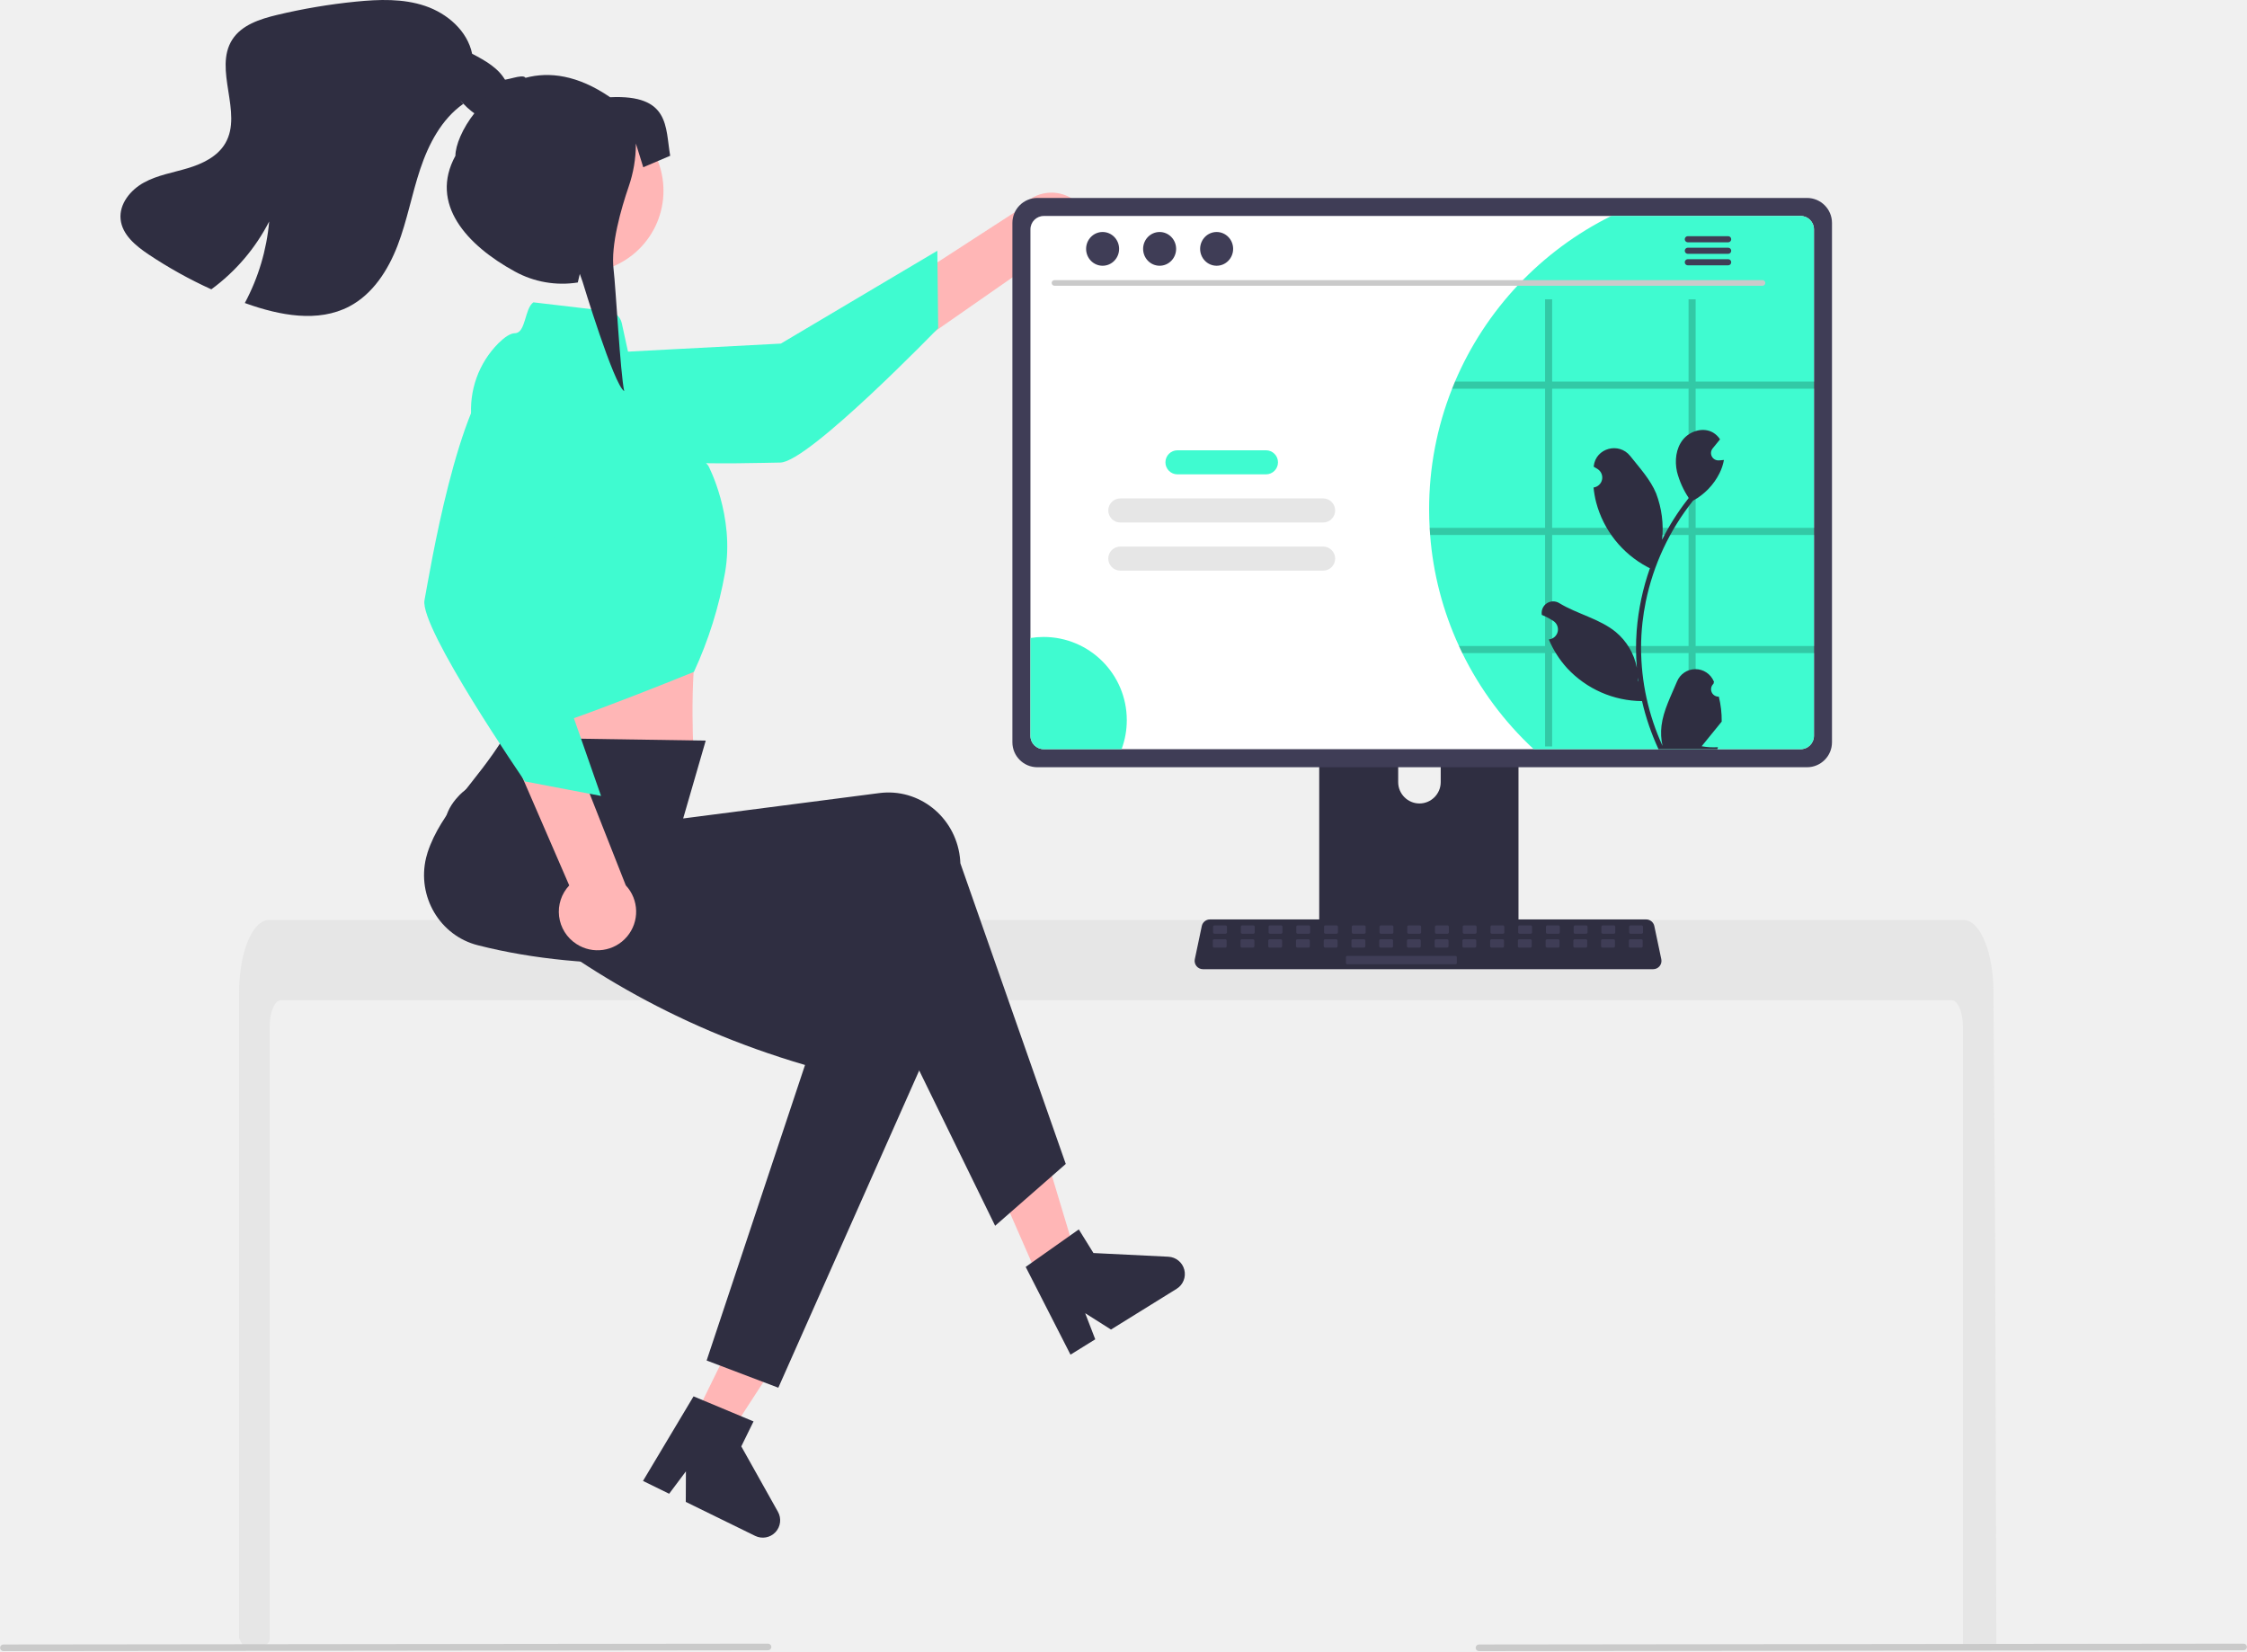
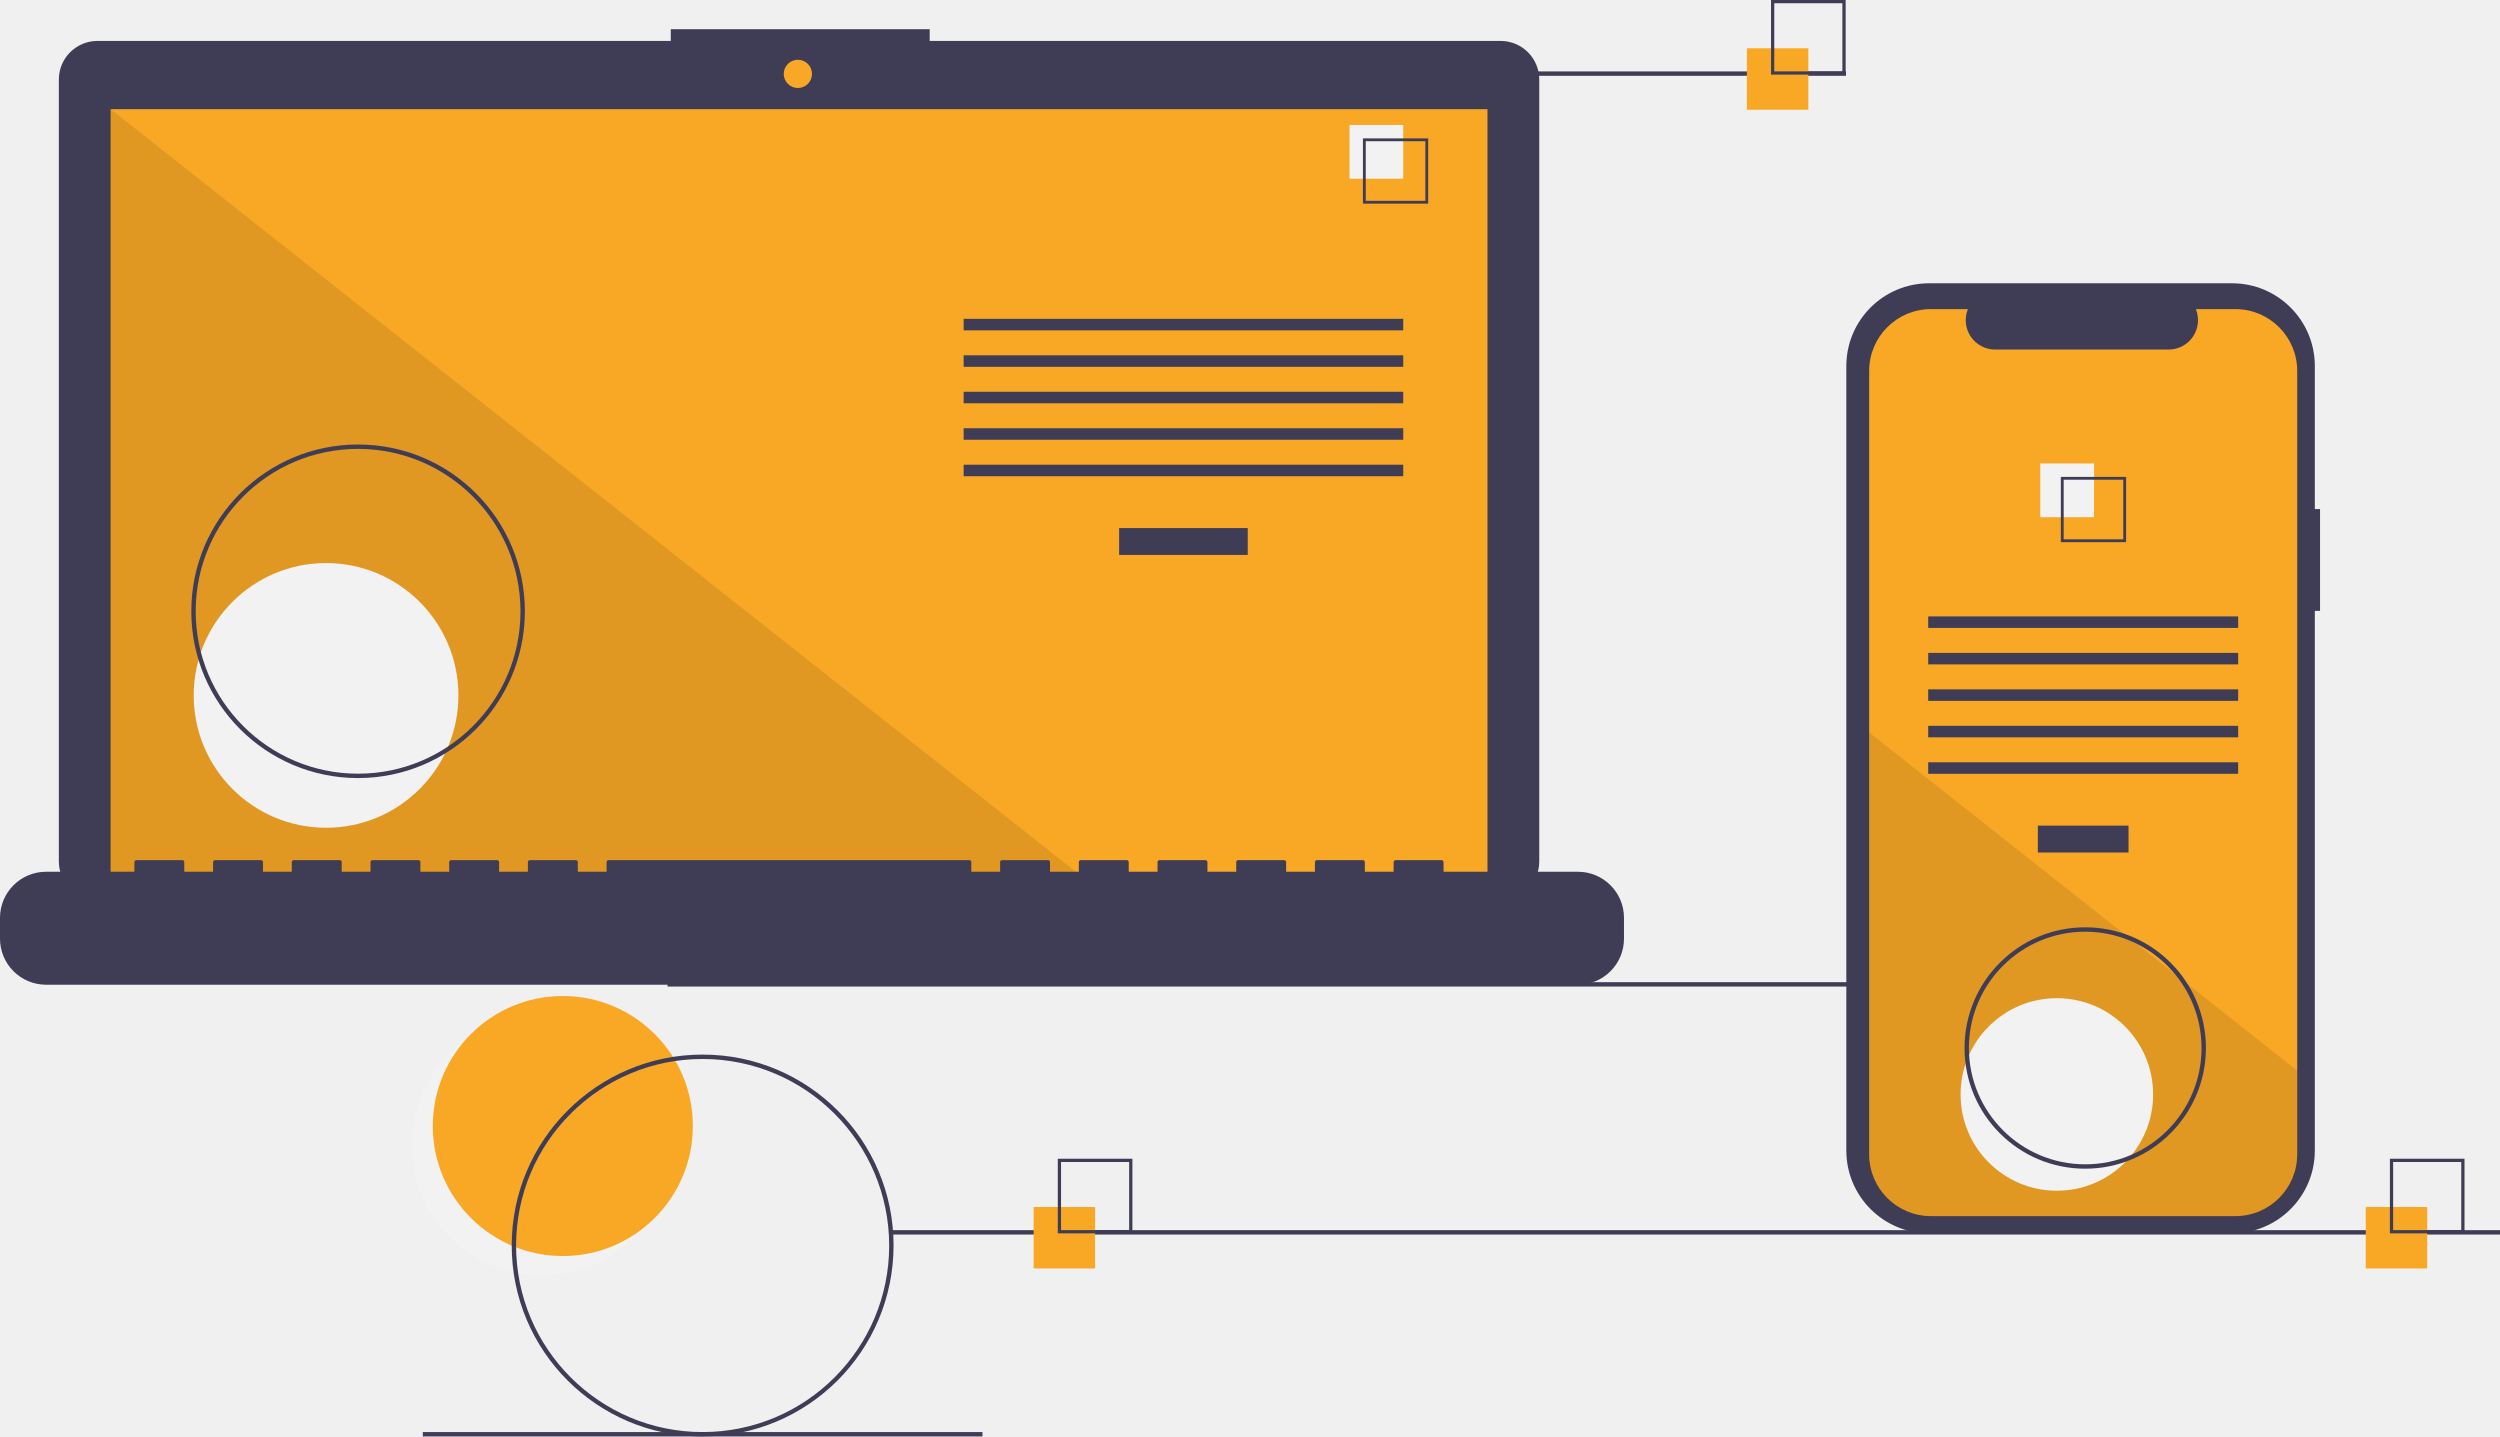
- <svg xmlns="http://www.w3.org/2000/svg" data-name="Layer 1" width="810.131" height="595.285" viewBox="0 0 810.131 595.285">
-   <polygon points="378.969 471.236 391.767 465.509 375.738 412.214 356.848 420.666 378.969 471.236" fill="#ffb6b6" />
-   <path d="M564.736,609.125l19.145-13.52,5.284,8.518,27,1.329a6.261,6.261,0,0,1,2.993,11.575l-23.669,14.683-9.307-5.895,3.634,9.414-8.924,5.536Z" transform="translate(-194.9343 -152.3575)" fill="#2f2e41" />
-   <path d="M902.658,522.718c0-5.36-1.8-9.71-4.01-9.72h-602.49c-2.22.01-4.01,4.36-4.02,9.72v220.643a2.003,2.003,0,0,1-1.809,1.994q-2.426.233-4.851.433c-.04,0-.08.01-.12.01-.88.08-1.76.14-2.64.21h-.01q-.679-1.255-1.342-2.533a2.011,2.011,0,0,1-.228-.929V510.108c0-1.48.06-2.97.16-4.44a56.884,56.884,0,0,1,.75-6.02c1.69-9.29,5.51-15.58,9.85-15.6h611a4.683,4.683,0,0,1,1.84.39,7.173,7.173,0,0,1,2.27,1.59,14.07,14.07,0,0,1,2.23,3.05c2.14,3.77,3.67,9.39,4.21,15.93,0,.06.01.12.01.18.14,1.62.21,3.27.2,4.92l.14,21.43.09,12.78.27,40.1.1,14.24.44,146.2h0a2,2,0,0,1-2,2h-8.04a2,2,0,0,1-2-2Z" transform="translate(-194.9343 -152.3575)" fill="#e6e6e6" />
-   <path d="M738.942,383.772H674.023a3.464,3.464,0,0,0-3.459,3.467V489.793h71.845V387.24A3.466,3.466,0,0,0,738.942,383.772Zm-32.241,58.27a7.702,7.702,0,0,1-7.666-7.666V422.548a7.666,7.666,0,0,1,15.332,0v11.829a7.702,7.702,0,0,1-7.666,7.666Z" transform="translate(-194.9343 -152.3575)" fill="#2f2e41" />
-   <path d="M670.341,486.513v9.894a1.938,1.938,0,0,0,1.934,1.934h68.422a1.944,1.944,0,0,0,1.934-1.934v-9.894Z" transform="translate(-194.9343 -152.3575)" fill="#3f3d56" />
-   <path d="M586.932,240.957a13.844,13.844,0,0,1-20.158,6.657l-91.638,63.839-2.53-25.441,90.102-58.376a13.919,13.919,0,0,1,24.224,13.32Z" transform="translate(-194.9343 -152.3575)" fill="#ffb6b6" />
-   <path d="M381.76,281.208s-9.922,14.662,5.648,27.636,78.681,10.393,88.865,10.282,56.913-48.45,56.913-48.45l-.306-27.917-56.418,33.476Z" transform="translate(-194.9343 -152.3575)" fill="#3ffbd0" />
-   <path d="M376.142,378.55l1,19s-2.952,16.83-.524,20.462c2.409,3.614,68.568,8.99,68.568,8.99s-2.074-28.336,1.667-48.833Z" transform="translate(-194.9343 -152.3575)" fill="#ffb6b6" />
-   <path d="M579.186,572.003l-25.467,22.293-49.913-102.081c-49.495,8.512-96.19,11.239-136.579.942-13.675-3.438-22.034-17.558-18.67-31.538q.236-.98.545-1.94c4.834-14.748,17.487-25.183,27.456-41.404l72.817,1.106-8.133,28.062L511.979,438.29c14.225-1.841,27.217,8.456,29.018,22.998q.143,1.152.186,2.313Z" transform="translate(-194.9343 -152.3575)" fill="#2f2e41" />
-   <circle cx="209.64" cy="68.762" r="29.568" fill="#ffb6b6" />
-   <path d="M387.24,261.362l27.111,3.19a5.532,5.532,0,0,1,4.758,4.313l4.311,19.729,26.877,31.651s9.651,18.096,6.032,38.605a145.273,145.273,0,0,1-11.21,35.748s-66.096,27.032-68.509,23.413-3.196-20.058-3.196-20.058l-8.504-94.602a33.944,33.944,0,0,1,9.756-27.275c2.145-2.11,4.263-3.588,5.986-3.588C384.546,272.354,384.047,263.592,387.24,261.362Z" transform="translate(-194.9343 -152.3575)" fill="#3ffbd0" />
-   <polygon points="250.479 510.874 263.06 517.036 293.347 470.36 274.778 461.265 250.479 510.874" fill="#ffb6b6" />
-   <path d="M475.551,652.682l-25.847-9.813,35.474-106.546c-48.193-14.13-84.546-36.889-116.286-63.905-10.768-9.104-18.843-20.795-9.672-31.869q.643-.777,1.343-1.502c10.829-11.118,38.312-8.979,54.4-19.16l35.982,38.416L448.69,468.594l67.551,22.899c13.585,4.605,20.722,19.567,15.941,33.419q-.379,1.097-.85,2.159Z" transform="translate(-194.9343 -152.3575)" fill="#2f2e41" />
-   <path d="M444.984,655.794,466.609,664.833l-4.41,9.002,13.217,23.581a6.261,6.261,0,0,1-8.216,8.685l-25.014-12.254.05-11.016-6.045,8.079-9.431-4.62Z" transform="translate(-194.9343 -152.3575)" fill="#2f2e41" />
-   <path d="M402.697,492.659a13.844,13.844,0,0,1-2.534-21.077L355.735,369.117l25.438,2.558L420.551,471.552a13.919,13.919,0,0,1-17.853,21.107Z" transform="translate(-194.9343 -152.3575)" fill="#ffb6b6" />
-   <path d="M403.871,283.579s-12.407-12.629-28.208.064S349.895,358.708,347.988,368.713s36.221,65.38,36.221,65.38l27.425,5.228-21.641-61.93Z" transform="translate(-194.9343 -152.3575)" fill="#3ffbd0" />
-   <path d="M846.443,223.726H568.938a9.008,9.008,0,0,0-8.994,8.994V419.982a9.003,9.003,0,0,0,8.994,8.994H846.443a9.003,9.003,0,0,0,8.994-8.994V232.72A9.008,9.008,0,0,0,846.443,223.726Z" transform="translate(-194.9343 -152.3575)" fill="#3f3d56" />
-   <path d="M844.126,230.223h-272.87a4.82,4.82,0,0,0-4.81,4.82v182.62a4.818,4.818,0,0,0,4.81,4.81h272.87a4.818,4.818,0,0,0,4.81-4.81v-182.62A4.82,4.82,0,0,0,844.126,230.223Z" transform="translate(-194.9343 -152.3575)" fill="#fff" />
-   <path d="M790.976,501.785H628.633a2.986,2.986,0,0,1-2.922-3.602l2.519-11.964a2.999,2.999,0,0,1,2.922-2.371H788.457a2.999,2.999,0,0,1,2.922,2.371l2.519,11.964a2.986,2.986,0,0,1-2.922,3.602Z" transform="translate(-194.9343 -152.3575)" fill="#2f2e41" />
-   <rect x="437.37" y="333.645" width="5" height="3" rx="0.488" fill="#3f3d56" />
-   <rect x="447.37" y="333.645" width="5" height="3" rx="0.488" fill="#3f3d56" />
-   <rect x="457.37" y="333.645" width="5" height="3" rx="0.488" fill="#3f3d56" />
-   <rect x="467.37" y="333.645" width="5" height="3" rx="0.488" fill="#3f3d56" />
-   <rect x="477.37" y="333.645" width="5" height="3" rx="0.488" fill="#3f3d56" />
-   <rect x="487.37" y="333.645" width="5" height="3" rx="0.488" fill="#3f3d56" />
-   <rect x="497.37" y="333.645" width="5" height="3" rx="0.488" fill="#3f3d56" />
-   <rect x="507.37" y="333.645" width="5" height="3" rx="0.488" fill="#3f3d56" />
-   <rect x="517.37" y="333.645" width="5" height="3" rx="0.488" fill="#3f3d56" />
-   <rect x="527.37" y="333.645" width="5" height="3" rx="0.488" fill="#3f3d56" />
-   <rect x="537.37" y="333.645" width="5" height="3" rx="0.488" fill="#3f3d56" />
-   <rect x="547.37" y="333.645" width="5" height="3" rx="0.488" fill="#3f3d56" />
-   <rect x="557.37" y="333.645" width="5" height="3" rx="0.488" fill="#3f3d56" />
-   <rect x="567.37" y="333.645" width="5" height="3" rx="0.488" fill="#3f3d56" />
-   <rect x="577.37" y="333.645" width="5" height="3" rx="0.488" fill="#3f3d56" />
-   <rect x="587.37" y="333.645" width="5" height="3" rx="0.488" fill="#3f3d56" />
-   <rect x="437.252" y="338.645" width="5" height="3" rx="0.488" fill="#3f3d56" />
-   <rect x="447.252" y="338.645" width="5" height="3" rx="0.488" fill="#3f3d56" />
-   <rect x="457.252" y="338.645" width="5" height="3" rx="0.488" fill="#3f3d56" />
-   <rect x="467.252" y="338.645" width="5" height="3" rx="0.488" fill="#3f3d56" />
-   <rect x="477.252" y="338.645" width="5" height="3" rx="0.488" fill="#3f3d56" />
-   <rect x="487.252" y="338.645" width="5" height="3" rx="0.488" fill="#3f3d56" />
-   <rect x="497.252" y="338.645" width="5" height="3" rx="0.488" fill="#3f3d56" />
-   <rect x="507.252" y="338.645" width="5" height="3" rx="0.488" fill="#3f3d56" />
-   <rect x="517.252" y="338.645" width="5" height="3" rx="0.488" fill="#3f3d56" />
-   <rect x="527.252" y="338.645" width="5" height="3" rx="0.488" fill="#3f3d56" />
-   <rect x="537.252" y="338.645" width="5" height="3" rx="0.488" fill="#3f3d56" />
-   <rect x="547.252" y="338.645" width="5" height="3" rx="0.488" fill="#3f3d56" />
-   <rect x="557.252" y="338.645" width="5" height="3" rx="0.488" fill="#3f3d56" />
-   <rect x="567.252" y="338.645" width="5" height="3" rx="0.488" fill="#3f3d56" />
-   <rect x="577.252" y="338.645" width="5" height="3" rx="0.488" fill="#3f3d56" />
-   <rect x="587.252" y="338.645" width="5" height="3" rx="0.488" fill="#3f3d56" />
-   <rect x="485.252" y="344.645" width="40" height="3" rx="0.488" fill="#3f3d56" />
-   <path d="M825.334,730.02l-7.71-12.39-1.54,7.08c-.27,1.24-.54,2.5-.79,3.75-2.19-1.87-4.52-3.6-6.8-5.26q-10.5-7.62-20.99-15.26l2.19,12.7c1.35,7.82,2.76,15.8,6.1,22.95.37.81.77,1.61,1.2,2.39h32.54a10.487,10.487,0,0,0,.54-2.24.775.775,0,0,0,.01-.15C830.594,738.74,827.914,734.17,825.334,730.02Z" transform="translate(-194.9343 -152.3575)" fill="#f0f0f0" />
-   <path d="M385.334,730.02l-7.71-12.39-1.54,7.08c-.27,1.24-.54,2.5-.79,3.75-2.19-1.87-4.52-3.6-6.8-5.26q-10.5-7.62-20.99-15.26l2.19,12.7c1.35,7.82,2.76,15.8,6.1,22.95.37.81.77,1.61,1.2,2.39h32.54a10.487,10.487,0,0,0,.54-2.24.775.775,0,0,0,.01-.15C390.594,738.74,387.914,734.17,385.334,730.02Z" transform="translate(-194.9343 -152.3575)" fill="#f0f0f0" />
-   <path d="M1003.875,747.335l-275.75.307a1.191,1.191,0,0,1,0-2.381l275.75-.307a1.191,1.191,0,0,1,0,2.381Z" transform="translate(-194.9343 -152.3575)" fill="#cacaca" />
-   <path d="M471.875,747.335l-275.75.307a1.191,1.191,0,0,1,0-2.381l275.75-.307a1.191,1.191,0,0,1,0,2.381Z" transform="translate(-194.9343 -152.3575)" fill="#cacaca" />
-   <path d="M373.306,194.763c-4.77,1.42-9.22-2.57-12.54-6.35l1.18,1.4c-7.81,5.5-12.48,14.46-15.51,23.53-3.03,9.06-4.72,18.55-8.14,27.48-3.42,8.92-8.94,17.55-17.39,22-11.32,5.96-25.19,3.25-37.23-1.05-.16-.06-.31-.11-.47-.17a76.722,76.722,0,0,0,8.78-29.4,69.759,69.759,0,0,1-20.86,24.47,160.14,160.14,0,0,1-22.62-12.58c-4.65-3.11-9.55-7.13-10.09-12.7-.55-5.53,3.58-10.58,8.45-13.24,4.87-2.66,10.47-3.56,15.79-5.16,5.31-1.59,10.73-4.2,13.52-9,6.43-11.04-4.39-26.61,2.51-37.37,3.4-5.29,10-7.41,16.12-8.88a213.117,213.117,0,0,1,28.38-4.79c8.39-.84,17.06-1.15,25.04,1.55,7.98,2.7,15.22,8.97,16.93,17.23,4.66,2.45,9.59,5.16,12.09,9.81C379.746,186.183,378.356,193.263,373.306,194.763Z" transform="translate(-194.9343 -152.3575)" fill="#2f2e41" />
-   <path d="M366.186,192.902c-4.568,5.722-7.054,11.91-7.054,15.615-9.489,17.342,4.08,32.238,21.423,41.727a35.53,35.53,0,0,0,22.7,3.958l.726-3.097.983,2.79s11.291,37.293,15.016,39.481c-1.413-6.637-3.032-37.367-3.819-43.844-1.089-8.816,2.708-21.94,5.447-29.922a47.111,47.111,0,0,0,2.579-15.289v-.228l2.667,8.567,9.709-4.142c-1.806-10.361,0-22.123-21.656-21.103-11.713-8.055-22.027-9.282-30.5-6.998-1.093-1.69-7.399,1.476-9.22.586" transform="translate(-194.9343 -152.3575)" fill="#2f2e41" />
-   <path d="M848.936,235.043v182.62a4.818,4.818,0,0,1-4.81,4.81h-96.22a118.076,118.076,0,0,1-25.76-34.66q-.63-1.26-1.2-2.55a117.029,117.029,0,0,1-10.4-40.03c-.07-.85-.13-1.7-.17-2.56-.13-2.2-.19-4.43-.19-6.67a117.535,117.535,0,0,1,8.29-43.51c.33-.86.68-1.71,1.04-2.56a118.399,118.399,0,0,1,56.35-59.71h68.26A4.82,4.82,0,0,1,848.936,235.043Z" transform="translate(-194.9343 -152.3575)" fill="#3ffbd0" />
-   <path d="M830.41,255.383H575.086a1.016,1.016,0,0,1,0-2.031H830.41a1.016,1.016,0,0,1,0,2.031Z" transform="translate(-194.9343 -152.3575)" fill="#cacaca" />
-   <ellipse cx="397.532" cy="89.728" rx="5.95" ry="6.083" fill="#3f3d56" />
-   <ellipse cx="418.088" cy="89.728" rx="5.95" ry="6.083" fill="#3f3d56" />
-   <ellipse cx="438.644" cy="89.728" rx="5.95" ry="6.083" fill="#3f3d56" />
-   <path d="M818.033,237.51H803.431a1.106,1.106,0,0,0,0,2.211h14.602a1.106,1.106,0,0,0,0-2.211Z" transform="translate(-194.9343 -152.3575)" fill="#3f3d56" />
-   <path d="M818.033,241.66H803.431a1.106,1.106,0,0,0,0,2.211h14.602a1.106,1.106,0,0,0,0-2.211Z" transform="translate(-194.9343 -152.3575)" fill="#3f3d56" />
-   <path d="M818.033,245.805H803.431a1.106,1.106,0,0,0,0,2.211h14.602a1.106,1.106,0,0,0,0-2.211Z" transform="translate(-194.9343 -152.3575)" fill="#3f3d56" />
-   <rect x="420.185" y="162.344" width="40.582" height="8.678" rx="4.339" fill="#3ffbd0" />
-   <rect x="399.575" y="179.7" width="81.802" height="8.678" rx="4.339" fill="#e6e6e6" />
-   <rect x="399.575" y="197.056" width="81.802" height="8.678" rx="4.339" fill="#e6e6e6" />
-   <path d="M601.186,412.003a29.815,29.815,0,0,1-1.88,10.47h-28.05a4.818,4.818,0,0,1-4.81-4.81v-35.28a29.628,29.628,0,0,1,4.74-.38A29.998,29.998,0,0,1,601.186,412.003Z" transform="translate(-194.9343 -152.3575)" fill="#3ffbd0" />
-   <path d="M849.186,292.493v-2.56h-42.91v-29.67h-2.55v29.67h-49.18v-29.67h-2.55v29.67h-32.48c-.36.85-.71,1.7-1.04,2.56h33.52v50.18h-41.62c.04.86.1,1.71.17,2.56h41.45v40.03h-31.05q.57,1.29,1.2,2.55h29.85v33.65h2.55v-33.65h49.18v33.65h2.55v-33.65h42.91v-2.55h-42.91v-40.03h42.91v-2.56h-42.91v-50.18Zm-45.46,92.77h-49.18v-40.03h49.18Zm0-42.59h-49.18v-50.18h49.18Z" transform="translate(-194.9343 -152.3575)" opacity="0.2" />
-   <path d="M814.637,403.526a2.672,2.672,0,0,1-1.937-4.632l.183-.728q-.036-.087-.073-.175a7.176,7.176,0,0,0-13.237.049c-2.165,5.214-4.922,10.438-5.6,15.951a21.23,21.23,0,0,0,.373,7.301,85.115,85.115,0,0,1-7.743-35.351,82.154,82.154,0,0,1,.51-9.165q.422-3.742,1.171-7.431a86.101,86.101,0,0,1,17.075-36.492,22.914,22.914,0,0,0,9.53-9.887,17.478,17.478,0,0,0,1.59-4.776c-.464.061-.935.099-1.399.129-.145.008-.297.015-.441.023l-.055.002a2.648,2.648,0,0,1-2.174-4.313q.3-.37.601-.739c.304-.38.616-.753.92-1.133a1.318,1.318,0,0,0,.099-.114c.35-.434.7-.859,1.05-1.293a7.656,7.656,0,0,0-2.51-2.426c-3.506-2.054-8.343-.631-10.876,2.54-2.54,3.171-3.019,7.621-2.137,11.583a30.682,30.682,0,0,0,4.244,9.461c-.19.243-.388.479-.578.723a86.658,86.658,0,0,0-9.045,14.329,36.024,36.024,0,0,0-2.151-16.733c-2.059-4.966-5.917-9.149-9.315-13.442-4.081-5.157-12.451-2.906-13.17,3.631q-.01.095-.02.19.757.427,1.482.907a3.625,3.625,0,0,1-1.461,6.596l-.074.011a36.067,36.067,0,0,0,.951,5.392,37.134,37.134,0,0,0,18.489,23.273c.297.152.586.304.882.449a88.452,88.452,0,0,0-4.761,22.406,83.894,83.894,0,0,0,.061,13.546l-.023-.16a22.168,22.168,0,0,0-7.568-12.8c-5.824-4.784-14.052-6.546-20.334-10.391a4.16,4.16,0,0,0-6.372,4.047q.013.084.026.168a24.351,24.351,0,0,1,2.73,1.316q.757.427,1.482.907a3.625,3.625,0,0,1-1.461,6.596l-.074.011c-.053.008-.099.015-.152.023a36.097,36.097,0,0,0,6.64,10.397,37.167,37.167,0,0,0,26.955,11.827h.008a88.426,88.426,0,0,0,5.94,17.341h21.22c.076-.236.145-.479.213-.715a24.109,24.109,0,0,1-5.872-.35c1.574-1.932,3.149-3.879,4.723-5.811a1.318,1.318,0,0,0,.099-.114c.799-.989,1.605-1.97,2.403-2.959l0-.001a35.315,35.315,0,0,0-1.035-8.996Zm-24.299-47.801.011-.015-.011.03Zm-4.7,42.371-.183-.411c.008-.297.008-.593,0-.897,0-.084-.015-.167-.015-.251.068.525.129,1.05.205,1.574Z" transform="translate(-194.9343 -152.3575)" fill="#2f2e41" />
+ <svg xmlns="http://www.w3.org/2000/svg" data-name="Layer 1" width="1139.171" height="654.543" viewBox="0 0 1139.171 654.543">
+   <circle cx="246.827" cy="521.765" r="59.243" fill="#f2f2f2" />
+   <circle cx="256.46" cy="513.095" r="59.243" fill="#f9a826" />
+   <rect x="304.171" y="447.543" width="733" height="2" fill="#3f3d56" />
+   <path d="M714.207,141.381H454.038v-5.362h-117.971v5.362H74.825a17.599,17.599,0,0,0-17.599,17.599V515.231a17.599,17.599,0,0,0,17.599,17.599H714.207a17.599,17.599,0,0,0,17.599-17.599V158.979A17.599,17.599,0,0,0,714.207,141.381Z" transform="translate(-30.41456 -122.7284)" fill="#3f3d56" />
+   <rect x="50.406" y="49.754" width="627.391" height="353.913" fill="#f9a826" />
+   <circle cx="363.565" cy="33.667" r="6.435" fill="#f9a826" />
+   <polygon points="498.374 403.667 50.406 403.667 50.406 49.754 498.374 403.667" opacity="0.1" />
+   <circle cx="148.574" cy="316.876" r="60.307" fill="#f2f2f2" />
+   <rect x="509.953" y="240.622" width="58.605" height="12.246" fill="#3f3d56" />
+   <rect x="439.102" y="145.279" width="200.307" height="5.248" fill="#3f3d56" />
+   <rect x="439.102" y="161.898" width="200.307" height="5.248" fill="#3f3d56" />
+   <rect x="439.102" y="178.518" width="200.307" height="5.248" fill="#3f3d56" />
+   <rect x="439.102" y="195.137" width="200.307" height="5.248" fill="#3f3d56" />
+   <rect x="439.102" y="211.756" width="200.307" height="5.248" fill="#3f3d56" />
+   <rect x="614.917" y="56.934" width="24.492" height="24.492" fill="#f2f2f2" />
+   <path d="M681.195,215.525h-29.74v-29.74h29.74Zm-28.447-1.293h27.154V187.078H652.748Z" transform="translate(-30.41456 -122.7284)" fill="#3f3d56" />
+   <path d="M749.422,519.96H688.192v-4.412a.875.875,0,0,0-.875-.875h-20.993a.875.875,0,0,0-.875.875v4.412H652.329v-4.412a.875.875,0,0,0-.875-.875H630.462a.875.875,0,0,0-.875.875v4.412H616.467v-4.412a.875.875,0,0,0-.875-.875H594.599a.875.875,0,0,0-.875.875v4.412H580.604v-4.412a.875.875,0,0,0-.875-.875H558.736a.875.875,0,0,0-.875.875v4.412H544.741v-4.412a.875.875,0,0,0-.875-.875H522.873a.875.875,0,0,0-.875.875v4.412H508.878v-4.412a.875.875,0,0,0-.875-.875h-20.993a.875.875,0,0,0-.875.875v4.412H473.015v-4.412a.875.875,0,0,0-.875-.875H307.696a.875.875,0,0,0-.875.875v4.412H293.701v-4.412a.875.875,0,0,0-.875-.875H271.833a.875.875,0,0,0-.875.875v4.412H257.838v-4.412a.875.875,0,0,0-.875-.875h-20.993a.875.875,0,0,0-.875.875v4.412H221.975v-4.412a.875.875,0,0,0-.875-.875H200.107a.875.875,0,0,0-.875.875v4.412H186.112v-4.412a.875.875,0,0,0-.875-.875H164.244a.875.875,0,0,0-.875.875v4.412H150.249v-4.412a.875.875,0,0,0-.875-.875H128.381a.875.875,0,0,0-.875.875v4.412H114.386v-4.412a.875.875,0,0,0-.875-.875H92.519a.875.875,0,0,0-.875.875v4.412H51.407a20.993,20.993,0,0,0-20.993,20.993v9.492A20.993,20.993,0,0,0,51.407,571.438H749.422a20.993,20.993,0,0,0,20.993-20.993v-9.492A20.993,20.993,0,0,0,749.422,519.96Z" transform="translate(-30.41456 -122.7284)" fill="#3f3d56" />
+   <path d="M193.586,477.272a76,76,0,1,1,76-76A76.086,76.086,0,0,1,193.586,477.272Zm0-150a74,74,0,1,0,74,74A74.084,74.084,0,0,0,193.586,327.272Z" transform="translate(-30.41456 -122.7284)" fill="#3f3d56" />
+   <rect x="586.171" y="32.543" width="255" height="2" fill="#3f3d56" />
+   <rect x="406.171" y="560.543" width="733" height="2" fill="#3f3d56" />
+   <rect x="192.672" y="652.543" width="255" height="2" fill="#3f3d56" />
+   <rect x="471" y="550" width="28" height="28" fill="#f9a826" />
+   <path d="M546.415,684.728h-34v-34h34Zm-32.522-1.478H544.936V652.207H513.893Z" transform="translate(-30.41456 -122.7284)" fill="#3f3d56" />
+   <rect x="796" y="22" width="28" height="28" fill="#f9a826" />
+   <path d="M871.415,156.728h-34v-34h34Zm-32.522-1.478H869.936V124.207H838.893Z" transform="translate(-30.41456 -122.7284)" fill="#3f3d56" />
+   <rect x="1078" y="550" width="28" height="28" fill="#f9a826" />
+   <path d="M1153.415,684.728h-34v-34h34Zm-32.522-1.478h31.043V652.207h-31.043Z" transform="translate(-30.41456 -122.7284)" fill="#3f3d56" />
+   <path d="M1087.586,354.687h-2.379V289.525a37.714,37.714,0,0,0-37.714-37.714H909.44A37.714,37.714,0,0,0,871.726,289.525V647.006A37.714,37.714,0,0,0,909.44,684.72h138.053a37.714,37.714,0,0,0,37.714-37.714V401.07h2.379Z" transform="translate(-30.41456 -122.7284)" fill="#3f3d56" />
+   <path d="M1077.176,291.742v356.96a28.165,28.165,0,0,1-28.16,28.17H910.296a28.165,28.165,0,0,1-28.16-28.17v-356.96a28.163,28.163,0,0,1,28.16-28.16h16.83a13.379,13.379,0,0,0,12.39,18.43h79.09a13.379,13.379,0,0,0,12.39-18.43h18.02A28.163,28.163,0,0,1,1077.176,291.742Z" transform="translate(-30.41456 -122.7284)" fill="#f9a826" />
+   <rect x="928.58" y="376.218" width="41.324" height="12.246" fill="#3f3d56" />
+   <rect x="878.621" y="280.875" width="141.24" height="5.248" fill="#3f3d56" />
+   <rect x="878.621" y="297.494" width="141.24" height="5.248" fill="#3f3d56" />
+   <rect x="878.621" y="314.114" width="141.24" height="5.248" fill="#3f3d56" />
+   <rect x="878.621" y="330.733" width="141.24" height="5.248" fill="#3f3d56" />
+   <rect x="878.621" y="347.352" width="141.24" height="5.248" fill="#3f3d56" />
+   <rect x="929.684" y="211.179" width="24.492" height="24.492" fill="#f2f2f2" />
+   <path d="M969.474,340.032v29.74h29.74v-29.74Zm28.45,28.45h-27.16v-27.16h27.16Z" transform="translate(-30.41456 -122.7284)" fill="#3f3d56" />
+   <path d="M1077.176,610.582v38.12a28.165,28.165,0,0,1-28.16,28.17H910.296a28.165,28.165,0,0,1-28.16-28.17v-192.21l116.87,92.33,2,1.58,21.74,17.17,2.03,1.61Z" transform="translate(-30.41456 -122.7284)" opacity="0.1" />
+   <circle cx="937.241" cy="498.707" r="43.868" fill="#f2f2f2" />
+   <path d="M350.586,777.272a87,87,0,1,1,87-87A87.099,87.099,0,0,1,350.586,777.272Zm0-172a85,85,0,1,0,85,85A85.096,85.096,0,0,0,350.586,605.272Z" transform="translate(-30.41456 -122.7284)" fill="#3f3d56" />
+   <path d="M980.586,655.272a55,55,0,1,1,55-55A55.062,55.062,0,0,1,980.586,655.272Zm0-108a53,53,0,1,0,53,53A53.06,53.06,0,0,0,980.586,547.272Z" transform="translate(-30.41456 -122.7284)" fill="#3f3d56" />
</svg>
